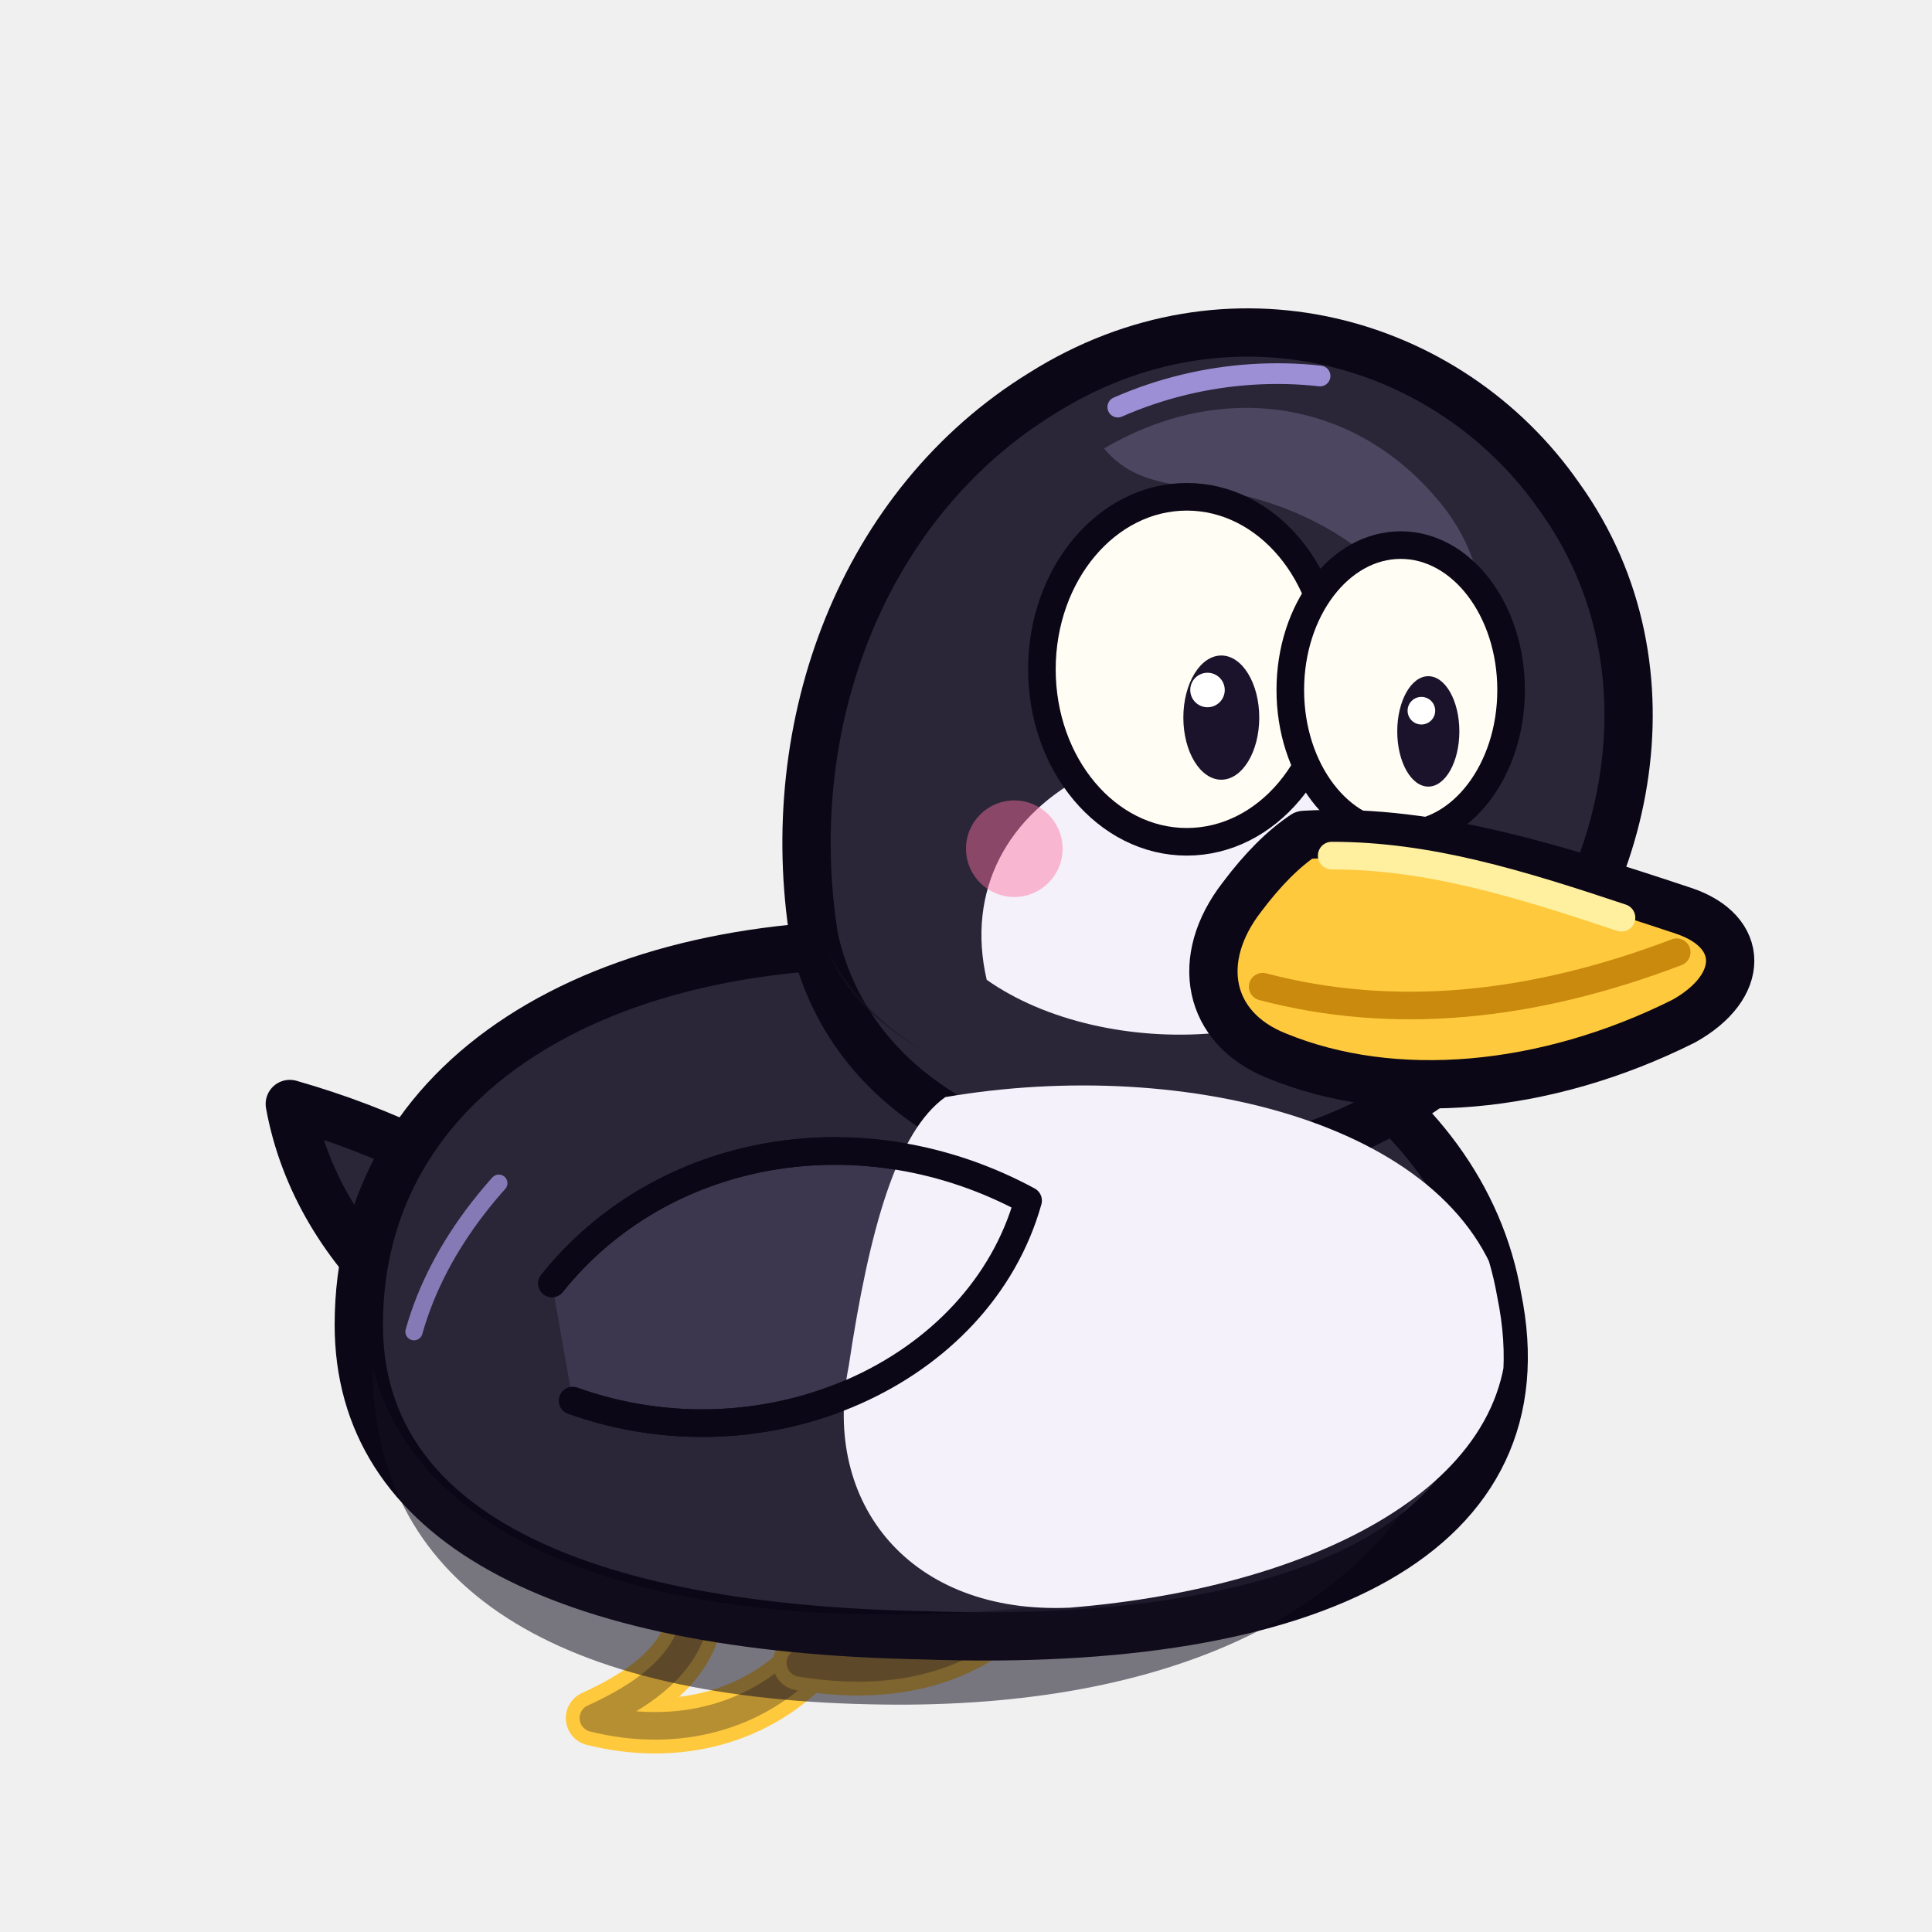
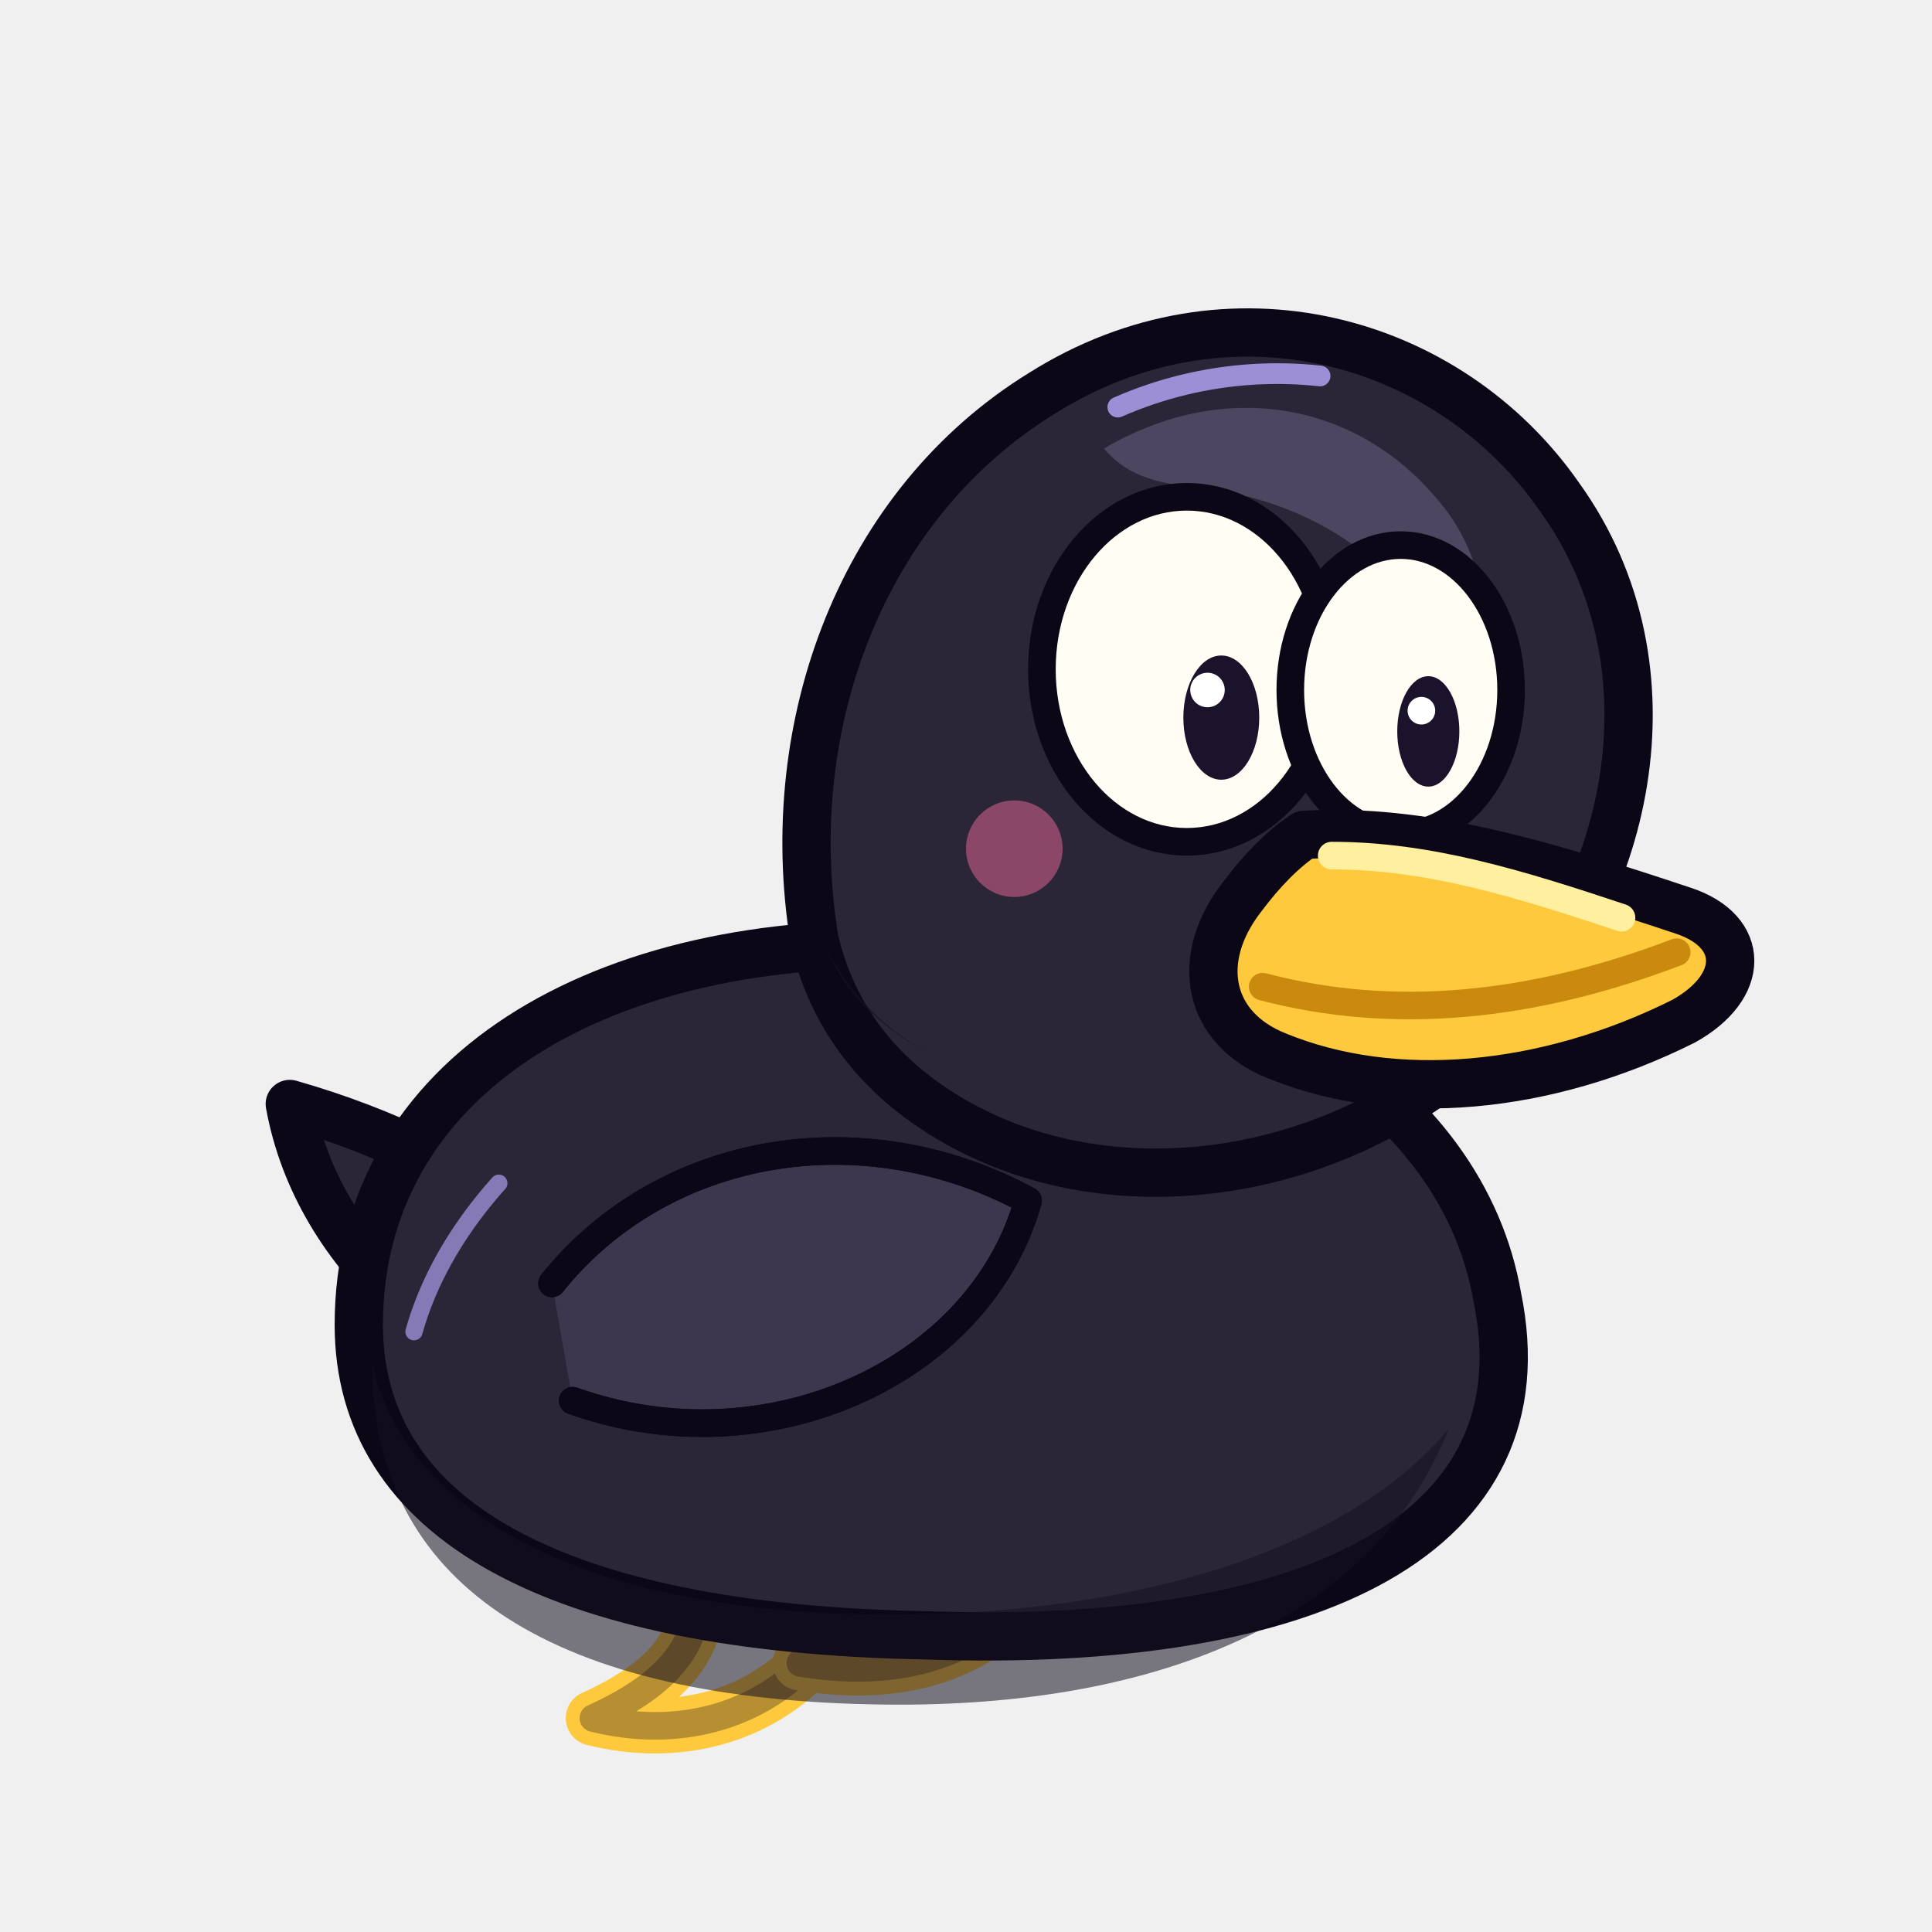
<svg xmlns="http://www.w3.org/2000/svg" viewBox="-24 -56 560 560" width="100%" height="100%" fill="none">
  <path d="M178 402 c2 18 -8 30 -30 40 c24 6 48 0 64 -18" fill="none" stroke="#FFC93D" stroke-width="16" stroke-linecap="round" stroke-linejoin="round" />
  <path d="M178 402 c2 18 -8 30 -30 40 c24 6 48 0 64 -18" fill="none" stroke="#0B0716" stroke-width="8" stroke-linecap="round" stroke-linejoin="round" opacity="0.3" />
  <path d="M238 386 c2 18 -8 30 -30 40 c24 4 46 0 62 -16" fill="none" stroke="#FFC93D" stroke-width="16" stroke-linecap="round" stroke-linejoin="round" />
  <path d="M238 386 c2 18 -8 30 -30 40 c24 4 46 0 62 -16" fill="none" stroke="#0B0716" stroke-width="8" stroke-linecap="round" stroke-linejoin="round" opacity="0.3" />
  <path d="M94 322 c-18 -16 -30 -36 -34 -58 c28 8 52 20 70 34" fill="#2A2638" stroke="#0B0716" stroke-width="14" stroke-linecap="round" stroke-linejoin="round" />
  <path d="M80 328 c0 -72 70 -114 164 -110 c92 2 156 44 166 102 c14 68 -52 102 -166 98 c-108 -2 -164 -34 -164 -90 Z" fill="#2A2638" stroke="#0B0716" stroke-width="14" stroke-linejoin="round" />
  <path d="M84 340 c10 42 60 72 150 72 c74 0 134 -20 162 -54 c-22 56 -86 82 -168 80 c-94 -2 -144 -36 -144 -98 Z" fill="#141120" opacity="0.55" />
  <path d="M212 216 c-10 -62 14 -126 66 -158 c54 -34 118 -16 150 30 c36 50 20 118 -20 156 c-44 44 -118 54 -166 18 c-16 -12 -26 -28 -30 -46 Z" fill="#2A2638" stroke="#0B0716" stroke-width="14" stroke-linejoin="round" />
  <path d="M296 74 c34 -20 72 -14 96 14 c16 18 18 42 8 66 c-4 -28 -24 -56 -62 -66 c-18 -4 -32 -2 -42 -14 Z" fill="#57506E" opacity="0.75" />
  <path d="M216 220 c6 14 18 24 34 32 c-16 -8 -26 -18 -34 -32 Z" fill="#141120" opacity="0.6" />
  <path d="M136 316 c32 -40 90 -50 138 -24 c-14 50 -76 78 -132 58" fill="#57506E" opacity="0.4" />
  <path d="M136 316 c32 -40 90 -50 138 -24 c-14 50 -76 78 -132 58" fill="none" stroke="#0B0716" stroke-width="8" stroke-linecap="round" stroke-linejoin="round" />
-   <clipPath id="ink-belly">
-     <path d="M80 328 c0 -72 70 -114 164 -110 c92 2 156 44 166 102 c14 68 -52 102 -166 98 c-108 -2 -164 -34 -164 -90 Z" />
-   </clipPath>
-   <g clip-path="url(#ink-belly)">
-     <path d="M250 262 C320 250 400 270 412 322 C420 372 360 404 286 410 C240 412 214 380 222 340 C228 300 236 272 250 262 Z" fill="#F4F1FA" />
-   </g>
-   <clipPath id="ink-cheek">
-     <path d="M212 216 c-10 -62 14 -126 66 -158 c54 -34 118 -16 150 30 c36 50 20 118 -20 156 c-44 44 -118 54 -166 18 c-16 -12 -26 -28 -30 -46 Z" />
-   </clipPath>
-   <g clip-path="url(#ink-cheek)">
-     <path d="M292 168 C320 152 372 168 384 214 C362 250 296 252 262 228 C256 202 268 180 292 168 Z" fill="#F4F1FA" />
-   </g>
  <path d="M300 62 C350 40 412 56 432 104" fill="none" stroke="#9D8FD6" stroke-width="6" stroke-linecap="round" stroke-dasharray="60 200">
    <animate attributeName="stroke-dashoffset" values="60;-200" dur="3s" repeatCount="indefinite" calcMode="linear" />
  </path>
  <path d="M96 330 C110 280 170 236 244 228" fill="none" stroke="#9D8FD6" stroke-width="5" stroke-linecap="round" stroke-dasharray="50 220" opacity="0.8">
    <animate attributeName="stroke-dashoffset" values="50;-220" dur="3s" repeatCount="indefinite" calcMode="linear" begin="1.2s" />
  </path>
  <path d="M136 316 c32 -40 90 -50 138 -24 c-14 50 -76 78 -132 58" fill="none" stroke="#0B0716" stroke-width="8" stroke-linecap="round" stroke-linejoin="round" />
  <circle cx="270" cy="190" r="14" fill="#FF6FA0" opacity="0.45" />
  <ellipse cx="320" cy="138" rx="42" ry="50" fill="#FFFDF4" stroke="#0B0716" stroke-width="8" />
  <ellipse cx="330" cy="152" rx="11" ry="18" fill="#1B132B" />
  <circle cx="326" cy="144" r="5" fill="#FFFFFF" />
  <ellipse cx="382" cy="144" rx="32" ry="42" fill="#FFFDF4" stroke="#0B0716" stroke-width="8" />
  <ellipse cx="390" cy="156" rx="9" ry="16" fill="#1B132B" />
  <circle cx="388" cy="150" r="4" fill="#FFFFFF" />
  <path d="M354 186 c34 -2 68 8 110 22 c18 6 18 22 0 32 c-40 20 -84 24 -118 10 c-20 -8 -24 -28 -10 -46 c6 -8 12 -14 18 -18 Z" fill="#FFC93D" stroke="#0B0716" stroke-width="14" stroke-linejoin="round" />
  <path d="M362 192 c28 0 54 8 84 18" stroke="#FFF0A0" stroke-width="8" stroke-linecap="round" fill="none" />
  <path d="M342 230 c38 10 78 6 120 -10" stroke="#C98A0E" stroke-width="8" stroke-linecap="round" fill="none" />
</svg>
